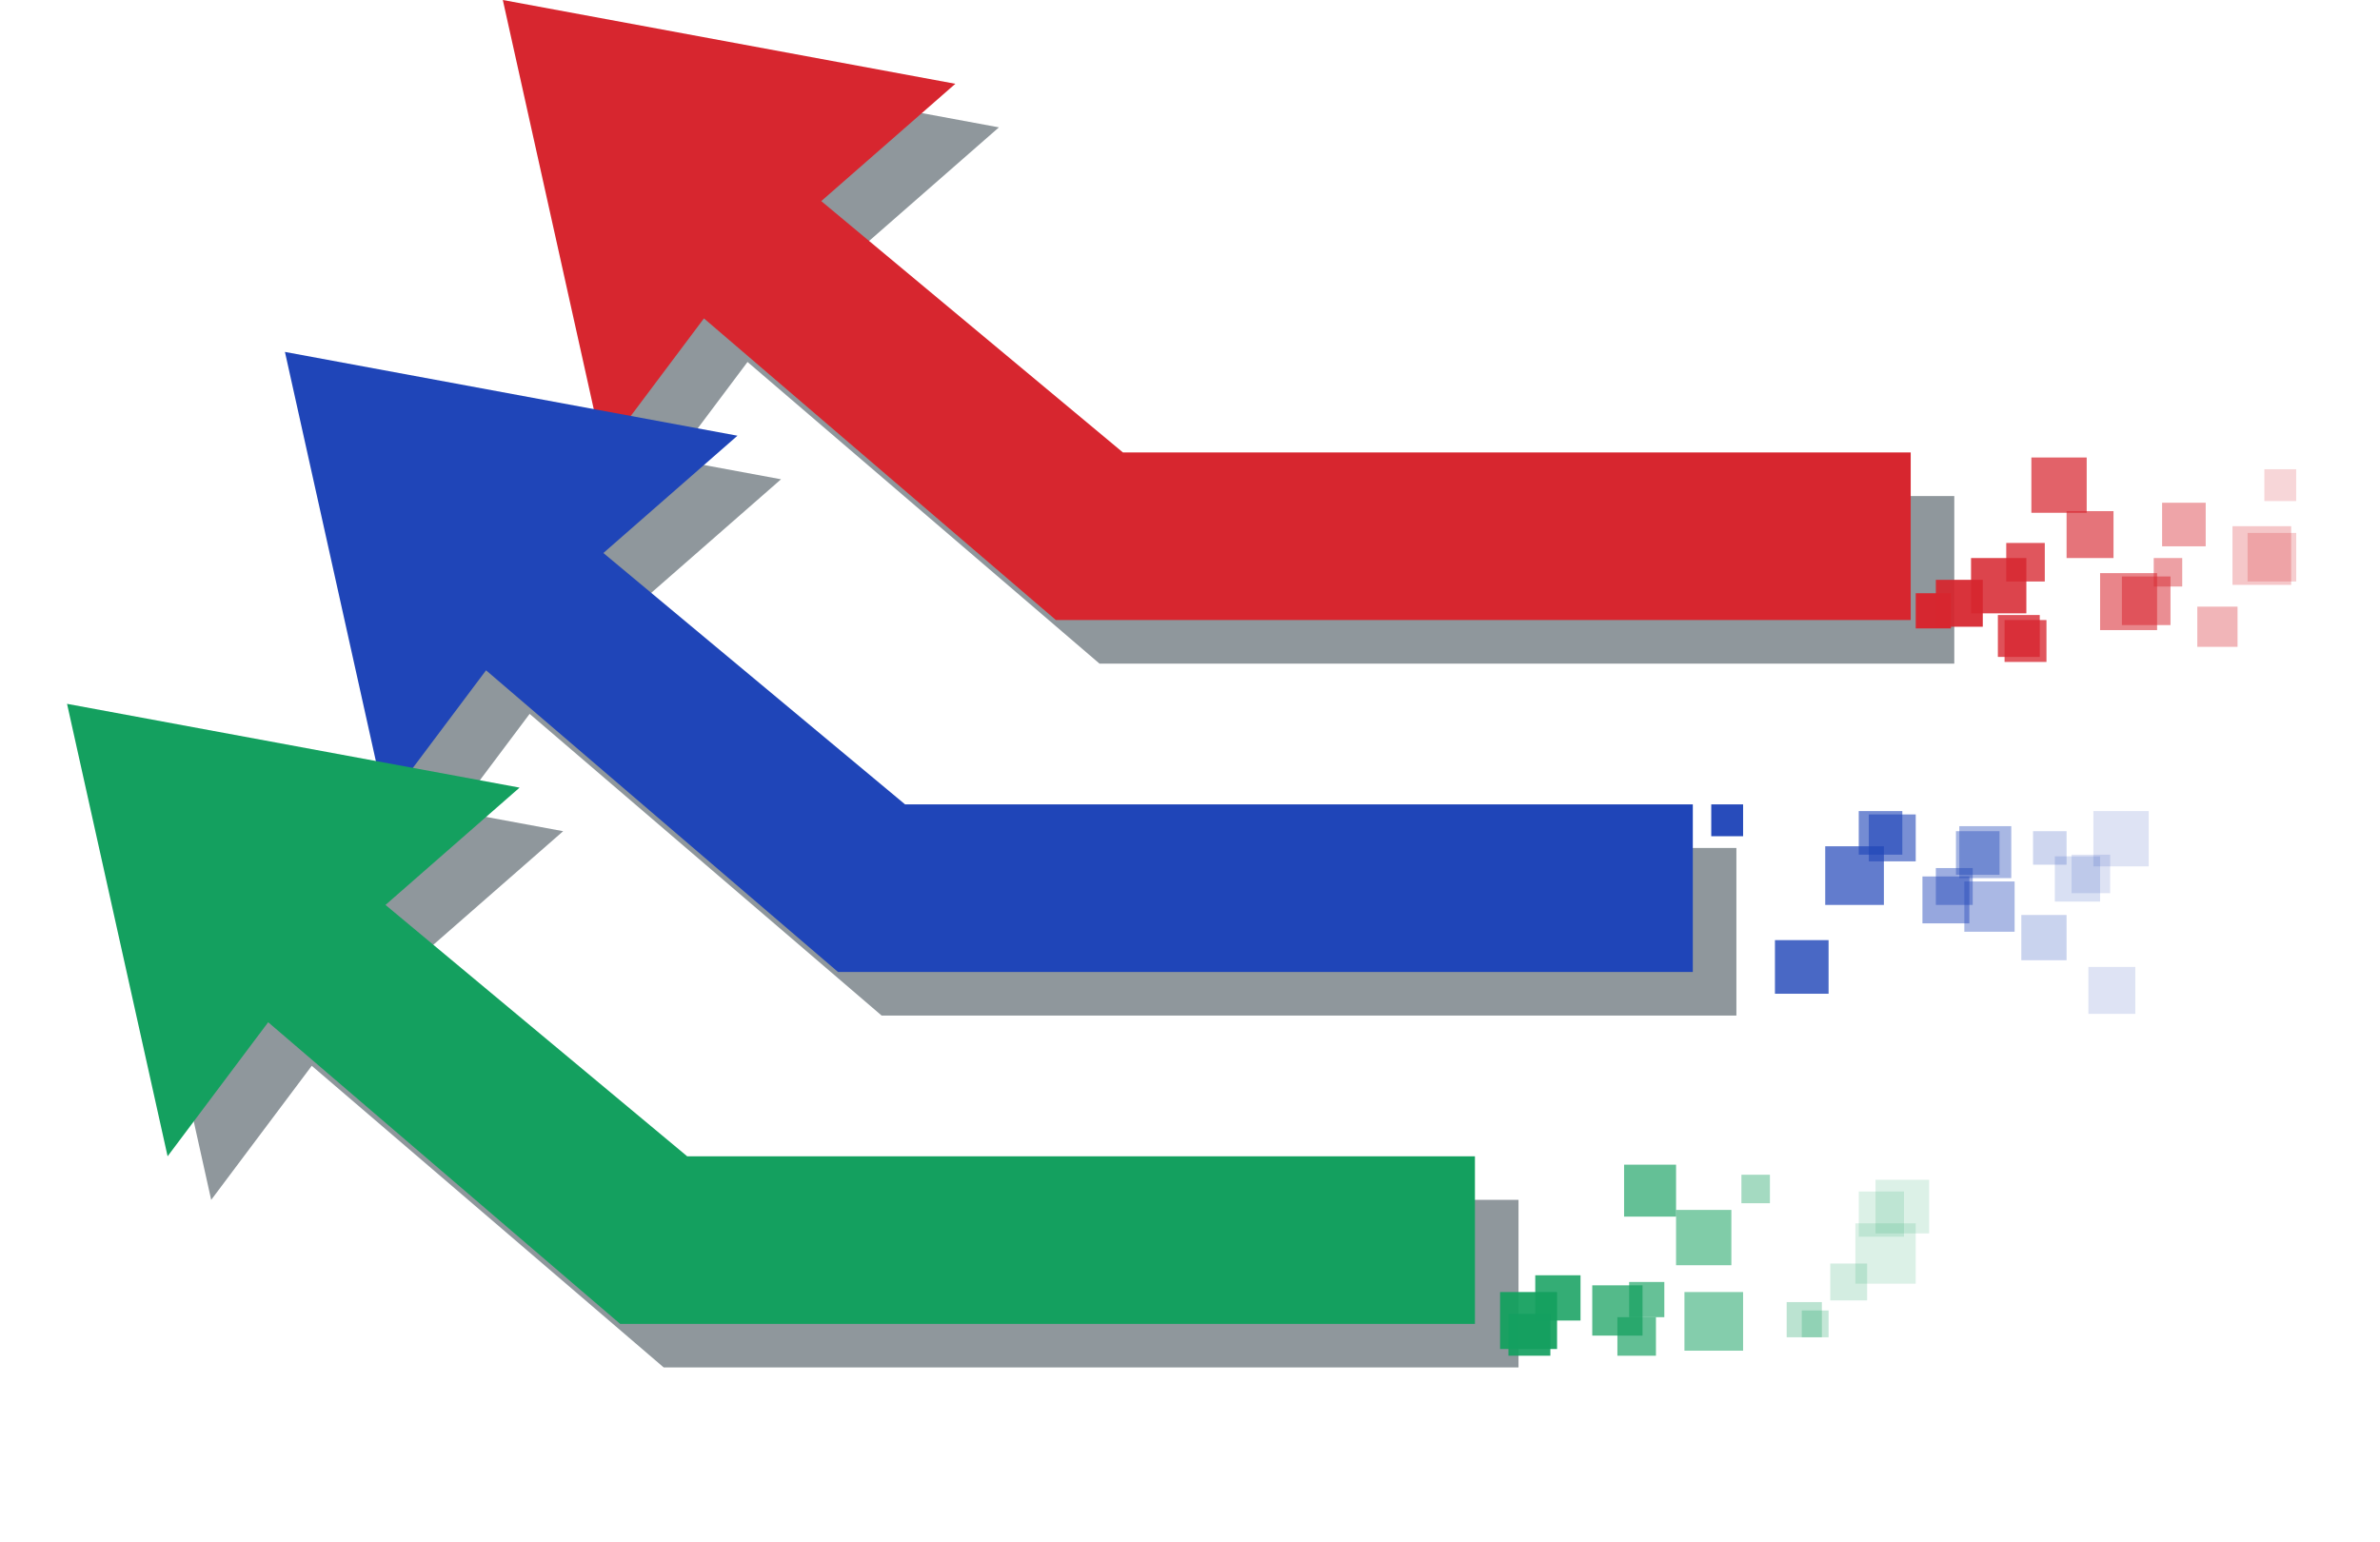
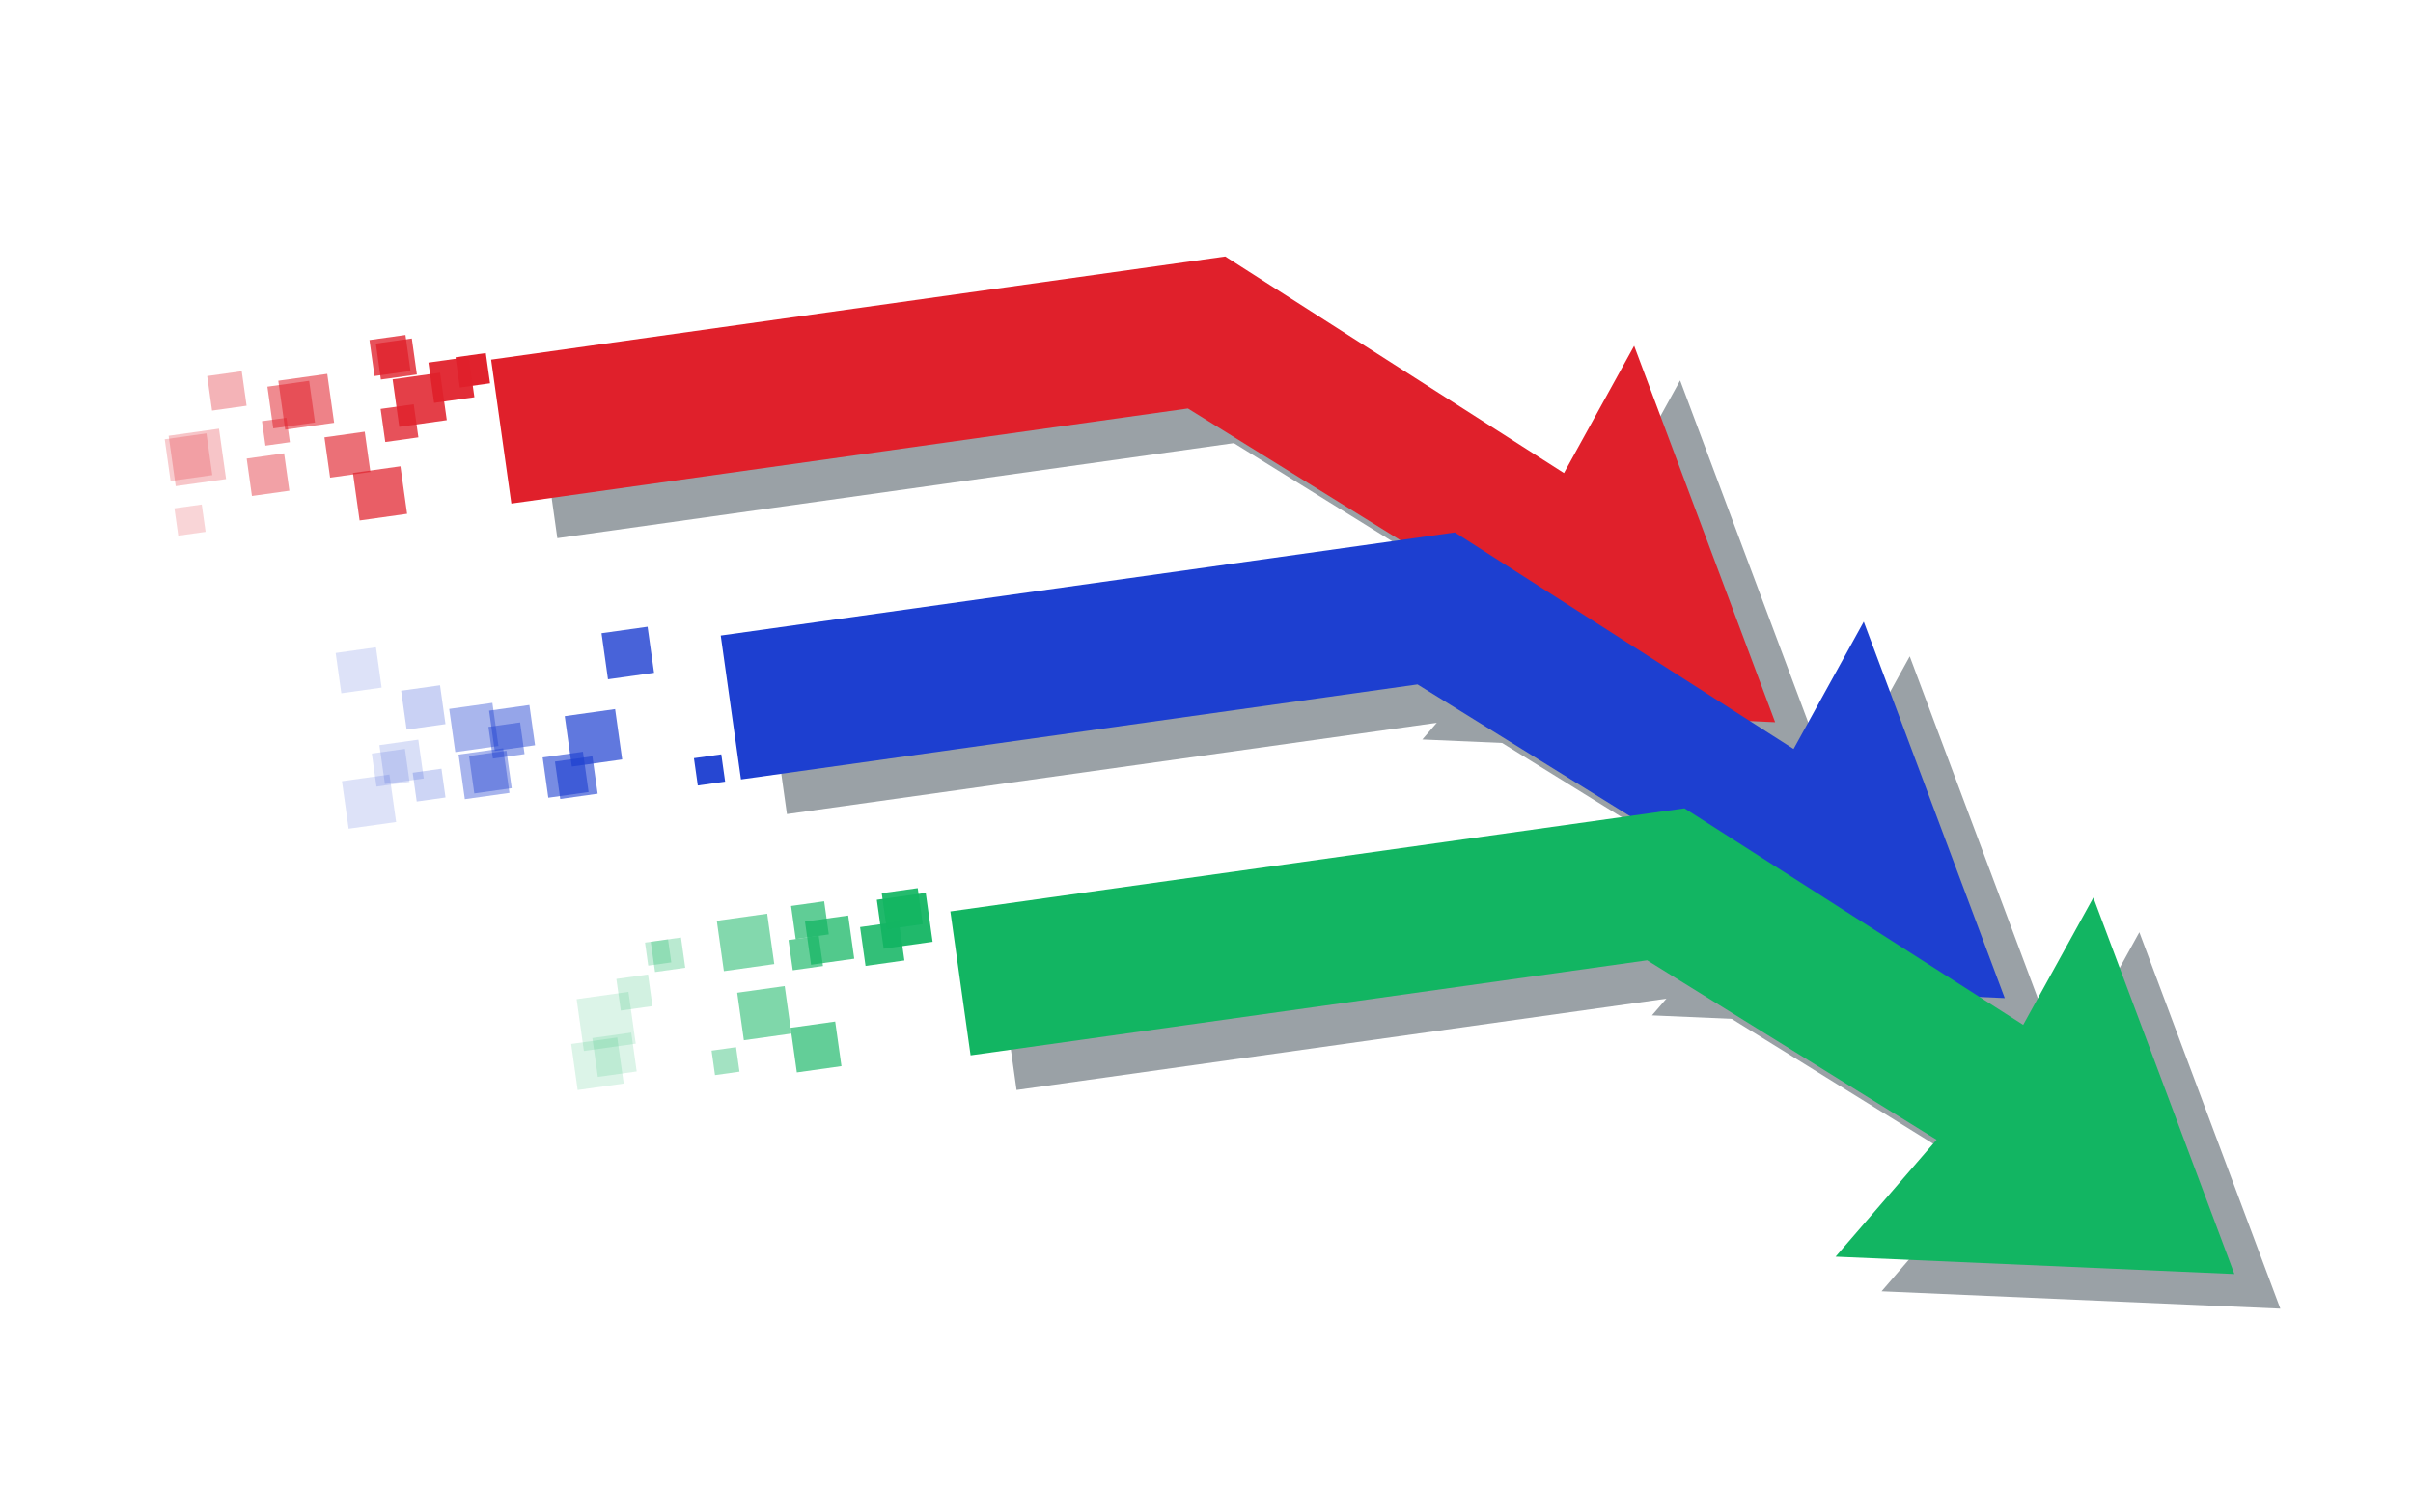
- <svg xmlns="http://www.w3.org/2000/svg" viewBox="0 0 142 92" aria-hidden="true">
-   <g class="hm-a hm-r" style="--i:0" transform="translate(30 0)">
-     <path d="M0 0 L27 5 L19 12 L37 27 L84 27 L84 37 L33 37 L12 19 L6 27 Z" fill="#8f979c" transform="translate(2.6 2.6)" />
-     <path d="M0 0 L27 5 L19 12 L37 27 L84 27 L84 37 L33 37 L12 19 L6 27 Z" fill="#d7262f" />
-     <g fill="#d7262f">
-       <rect x="89.7" y="32.4" width="2.3" height="2.3" opacity="0.78" />
-       <rect x="98.5" y="33.3" width="1.7" height="1.7" opacity="0.44" />
-       <rect x="84.3" y="35.4" width="2.1" height="2.1" opacity="0.99" />
-       <rect x="89.6" y="37.0" width="2.5" height="2.5" opacity="0.78" />
-       <rect x="104.1" y="31.8" width="2.9" height="2.9" opacity="0.23" />
-       <rect x="87.6" y="33.3" width="3.3" height="3.3" opacity="0.86" />
-       <rect x="96.6" y="34.4" width="2.9" height="2.9" opacity="0.52" />
-       <rect x="85.5" y="34.6" width="2.8" height="2.8" opacity="0.94" />
-       <rect x="91.2" y="27.3" width="3.3" height="3.3" opacity="0.72" />
-       <rect x="95.3" y="34.2" width="3.4" height="3.4" opacity="0.56" />
-       <rect x="101.1" y="36.2" width="2.4" height="2.4" opacity="0.34" />
-       <rect x="103.2" y="31.4" width="3.5" height="3.5" opacity="0.26" />
-       <rect x="105.1" y="28.0" width="1.9" height="1.9" opacity="0.19" />
-       <rect x="89.2" y="36.7" width="2.5" height="2.5" opacity="0.80" />
-       <rect x="99.0" y="30.0" width="2.6" height="2.6" opacity="0.42" />
-       <rect x="93.3" y="30.5" width="2.8" height="2.8" opacity="0.64" />
+ <svg xmlns="http://www.w3.org/2000/svg" viewBox="-2 -6 166 104" aria-hidden="true">
+   <g transform="rotate(180 75 46) rotate(-8 75 46)">
+     <g class="hm-a hm-r" style="--i:0" transform="translate(30 42)">
+       <path d="M0 0 L27 5 L19 12 L37 27 L84 27 L84 37 L33 37 L12 19 L6 27 Z" fill="#9aa1a6" transform="translate(-2.8 -2.8)" />
+       <path d="M0 0 L27 5 L19 12 L37 27 L84 27 L84 37 L33 37 L12 19 L6 27 Z" fill="#e0202b" />
+       <g fill="#e0202b">
+         <rect x="89.7" y="32.4" width="2.3" height="2.3" opacity="0.78" />
+         <rect x="98.5" y="33.3" width="1.7" height="1.7" opacity="0.44" />
+         <rect x="84.3" y="35.4" width="2.1" height="2.1" opacity="0.99" />
+         <rect x="89.6" y="37.0" width="2.5" height="2.5" opacity="0.78" />
+         <rect x="104.1" y="31.8" width="2.9" height="2.9" opacity="0.23" />
+         <rect x="87.6" y="33.3" width="3.3" height="3.3" opacity="0.86" />
+         <rect x="96.6" y="34.4" width="2.9" height="2.9" opacity="0.52" />
+         <rect x="85.5" y="34.6" width="2.8" height="2.8" opacity="0.94" />
+         <rect x="91.2" y="27.3" width="3.3" height="3.3" opacity="0.72" />
+         <rect x="95.3" y="34.2" width="3.4" height="3.4" opacity="0.56" />
+         <rect x="101.1" y="36.2" width="2.4" height="2.4" opacity="0.34" />
+         <rect x="103.2" y="31.4" width="3.5" height="3.5" opacity="0.26" />
+         <rect x="105.1" y="28.0" width="1.9" height="1.9" opacity="0.19" />
+         <rect x="89.2" y="36.7" width="2.5" height="2.5" opacity="0.80" />
+         <rect x="99.0" y="30.0" width="2.6" height="2.6" opacity="0.42" />
+         <rect x="93.3" y="30.5" width="2.8" height="2.8" opacity="0.64" />
+       </g>
    </g>
-   </g>
-   <g class="hm-a hm-b" style="--i:1" transform="translate(17 21)">
-     <path d="M0 0 L27 5 L19 12 L37 27 L84 27 L84 37 L33 37 L12 19 L6 27 Z" fill="#8f979c" transform="translate(2.6 2.6)" />
-     <path d="M0 0 L27 5 L19 12 L37 27 L84 27 L84 37 L33 37 L12 19 L6 27 Z" fill="#1f45b8" />
-     <g fill="#1f45b8">
-       <rect x="97.7" y="31.3" width="2.8" height="2.8" opacity="0.47" />
-       <rect x="88.9" y="35.1" width="3.2" height="3.2" opacity="0.81" />
-       <rect x="99.7" y="28.6" width="2.6" height="2.6" opacity="0.40" />
-       <rect x="91.9" y="29.5" width="3.5" height="3.5" opacity="0.70" />
-       <rect x="107.9" y="27.4" width="3.3" height="3.3" opacity="0.15" />
-       <rect x="98.5" y="30.8" width="2.2" height="2.2" opacity="0.44" />
-       <rect x="100.2" y="31.6" width="3.0" height="3.0" opacity="0.38" />
-       <rect x="99.9" y="28.3" width="3.1" height="3.1" opacity="0.39" />
-       <rect x="107.6" y="36.7" width="2.8" height="2.8" opacity="0.15" />
-       <rect x="85.1" y="27.0" width="1.9" height="1.9" opacity="0.96" />
-       <rect x="106.6" y="30.0" width="2.3" height="2.3" opacity="0.15" />
-       <rect x="105.6" y="30.1" width="2.7" height="2.7" opacity="0.17" />
-       <rect x="94.5" y="27.6" width="2.8" height="2.8" opacity="0.60" />
-       <rect x="104.3" y="28.6" width="2.0" height="2.0" opacity="0.22" />
-       <rect x="93.9" y="27.4" width="2.6" height="2.6" opacity="0.62" />
-       <rect x="103.6" y="33.6" width="2.7" height="2.7" opacity="0.24" />
+     <g class="hm-a hm-b" style="--i:1" transform="translate(17 21)">
+       <path d="M0 0 L27 5 L19 12 L37 27 L84 27 L84 37 L33 37 L12 19 L6 27 Z" fill="#9aa1a6" transform="translate(-2.8 -2.8)" />
+       <path d="M0 0 L27 5 L19 12 L37 27 L84 27 L84 37 L33 37 L12 19 L6 27 Z" fill="#1d3fd0" />
+       <g fill="#1d3fd0">
+         <rect x="97.7" y="31.3" width="2.8" height="2.8" opacity="0.47" />
+         <rect x="88.9" y="35.1" width="3.2" height="3.2" opacity="0.81" />
+         <rect x="99.7" y="28.6" width="2.6" height="2.6" opacity="0.40" />
+         <rect x="91.9" y="29.5" width="3.5" height="3.5" opacity="0.70" />
+         <rect x="107.9" y="27.4" width="3.3" height="3.3" opacity="0.15" />
+         <rect x="98.5" y="30.8" width="2.2" height="2.2" opacity="0.44" />
+         <rect x="100.2" y="31.6" width="3.0" height="3.0" opacity="0.38" />
+         <rect x="99.9" y="28.3" width="3.1" height="3.1" opacity="0.39" />
+         <rect x="107.6" y="36.7" width="2.8" height="2.8" opacity="0.15" />
+         <rect x="85.1" y="27.0" width="1.9" height="1.9" opacity="0.96" />
+         <rect x="106.6" y="30.0" width="2.3" height="2.3" opacity="0.15" />
+         <rect x="105.6" y="30.1" width="2.7" height="2.7" opacity="0.17" />
+         <rect x="94.5" y="27.6" width="2.8" height="2.8" opacity="0.60" />
+         <rect x="104.3" y="28.6" width="2.0" height="2.0" opacity="0.22" />
+         <rect x="93.9" y="27.4" width="2.6" height="2.6" opacity="0.62" />
+         <rect x="103.6" y="33.6" width="2.7" height="2.7" opacity="0.24" />
+       </g>
    </g>
-   </g>
-   <g class="hm-a hm-g" style="--i:2" transform="translate(4 42)">
-     <path d="M0 0 L27 5 L19 12 L37 27 L84 27 L84 37 L33 37 L12 19 L6 27 Z" fill="#8f979c" transform="translate(2.6 2.6)" />
-     <path d="M0 0 L27 5 L19 12 L37 27 L84 27 L84 37 L33 37 L12 19 L6 27 Z" fill="#14a05f" />
-     <g fill="#14a05f">
-       <rect x="96.5" y="35.1" width="3.5" height="3.5" opacity="0.52" />
-       <rect x="91.0" y="34.7" width="3.0" height="3.0" opacity="0.73" />
-       <rect x="99.9" y="28.1" width="1.7" height="1.7" opacity="0.39" />
-       <rect x="93.2" y="34.5" width="2.1" height="2.1" opacity="0.65" />
-       <rect x="96.0" y="30.2" width="3.3" height="3.3" opacity="0.54" />
-       <rect x="106.7" y="31.0" width="3.6" height="3.6" opacity="0.15" />
-       <rect x="85.5" y="35.1" width="3.4" height="3.4" opacity="0.94" />
-       <rect x="87.6" y="34.1" width="2.7" height="2.7" opacity="0.86" />
-       <rect x="106.9" y="29.1" width="2.7" height="2.7" opacity="0.15" />
-       <rect x="105.2" y="33.4" width="2.2" height="2.2" opacity="0.19" />
-       <rect x="86.0" y="36.4" width="2.5" height="2.5" opacity="0.92" />
-       <rect x="107.9" y="28.4" width="3.2" height="3.2" opacity="0.15" />
-       <rect x="103.5" y="36.2" width="1.6" height="1.6" opacity="0.25" />
-       <rect x="92.9" y="27.5" width="3.1" height="3.1" opacity="0.66" />
-       <rect x="92.5" y="36.6" width="2.3" height="2.3" opacity="0.67" />
-       <rect x="102.6" y="35.7" width="2.1" height="2.1" opacity="0.29" />
+     <g class="hm-a hm-g" style="--i:2" transform="translate(4 0)">
+       <path d="M0 0 L27 5 L19 12 L37 27 L84 27 L84 37 L33 37 L12 19 L6 27 Z" fill="#9aa1a6" transform="translate(-2.8 -2.8)" />
+       <path d="M0 0 L27 5 L19 12 L37 27 L84 27 L84 37 L33 37 L12 19 L6 27 Z" fill="#12b562" />
+       <g fill="#12b562">
+         <rect x="96.5" y="35.1" width="3.5" height="3.5" opacity="0.52" />
+         <rect x="91.0" y="34.7" width="3.0" height="3.0" opacity="0.73" />
+         <rect x="99.9" y="28.1" width="1.7" height="1.7" opacity="0.39" />
+         <rect x="93.2" y="34.5" width="2.1" height="2.1" opacity="0.65" />
+         <rect x="96.0" y="30.2" width="3.3" height="3.3" opacity="0.54" />
+         <rect x="106.7" y="31.0" width="3.6" height="3.6" opacity="0.15" />
+         <rect x="85.5" y="35.1" width="3.4" height="3.4" opacity="0.94" />
+         <rect x="87.6" y="34.1" width="2.7" height="2.7" opacity="0.86" />
+         <rect x="106.9" y="29.1" width="2.7" height="2.7" opacity="0.15" />
+         <rect x="105.2" y="33.4" width="2.2" height="2.2" opacity="0.19" />
+         <rect x="86.0" y="36.4" width="2.5" height="2.5" opacity="0.92" />
+         <rect x="107.9" y="28.4" width="3.2" height="3.2" opacity="0.15" />
+         <rect x="103.5" y="36.2" width="1.6" height="1.6" opacity="0.25" />
+         <rect x="92.9" y="27.5" width="3.1" height="3.1" opacity="0.66" />
+         <rect x="92.5" y="36.6" width="2.3" height="2.3" opacity="0.67" />
+         <rect x="102.6" y="35.7" width="2.1" height="2.1" opacity="0.29" />
+       </g>
    </g>
  </g>
</svg>
